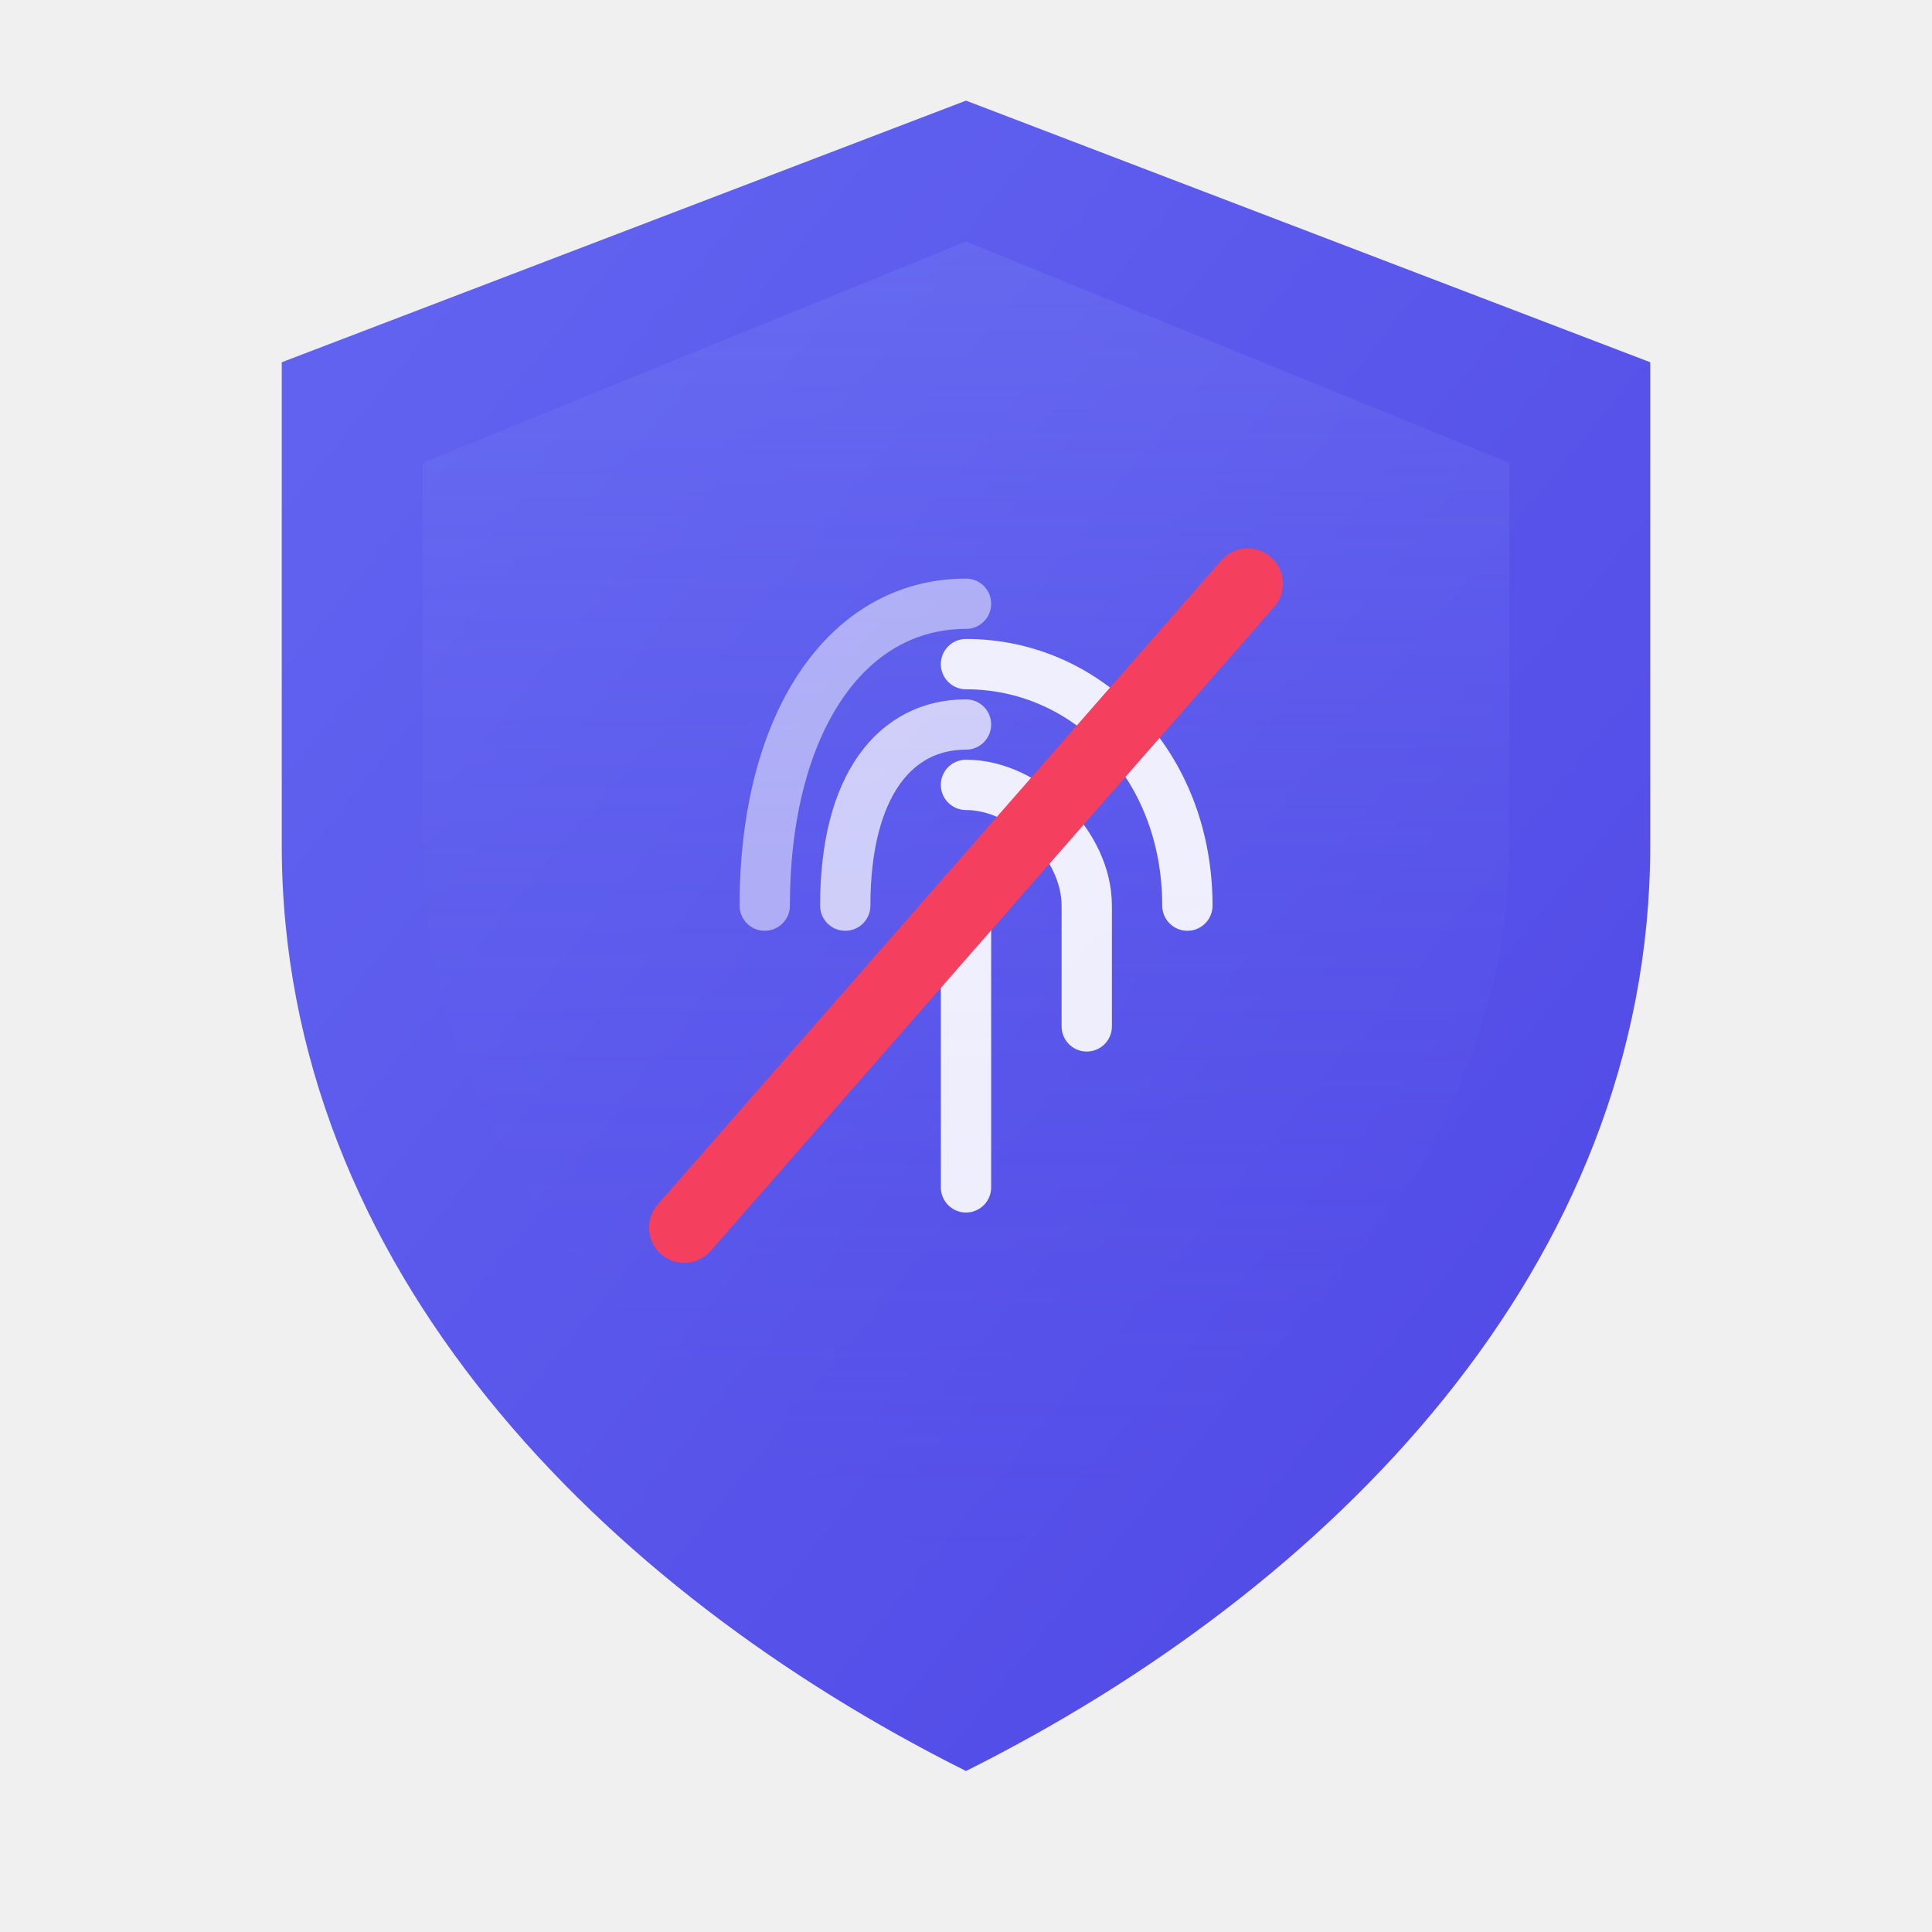
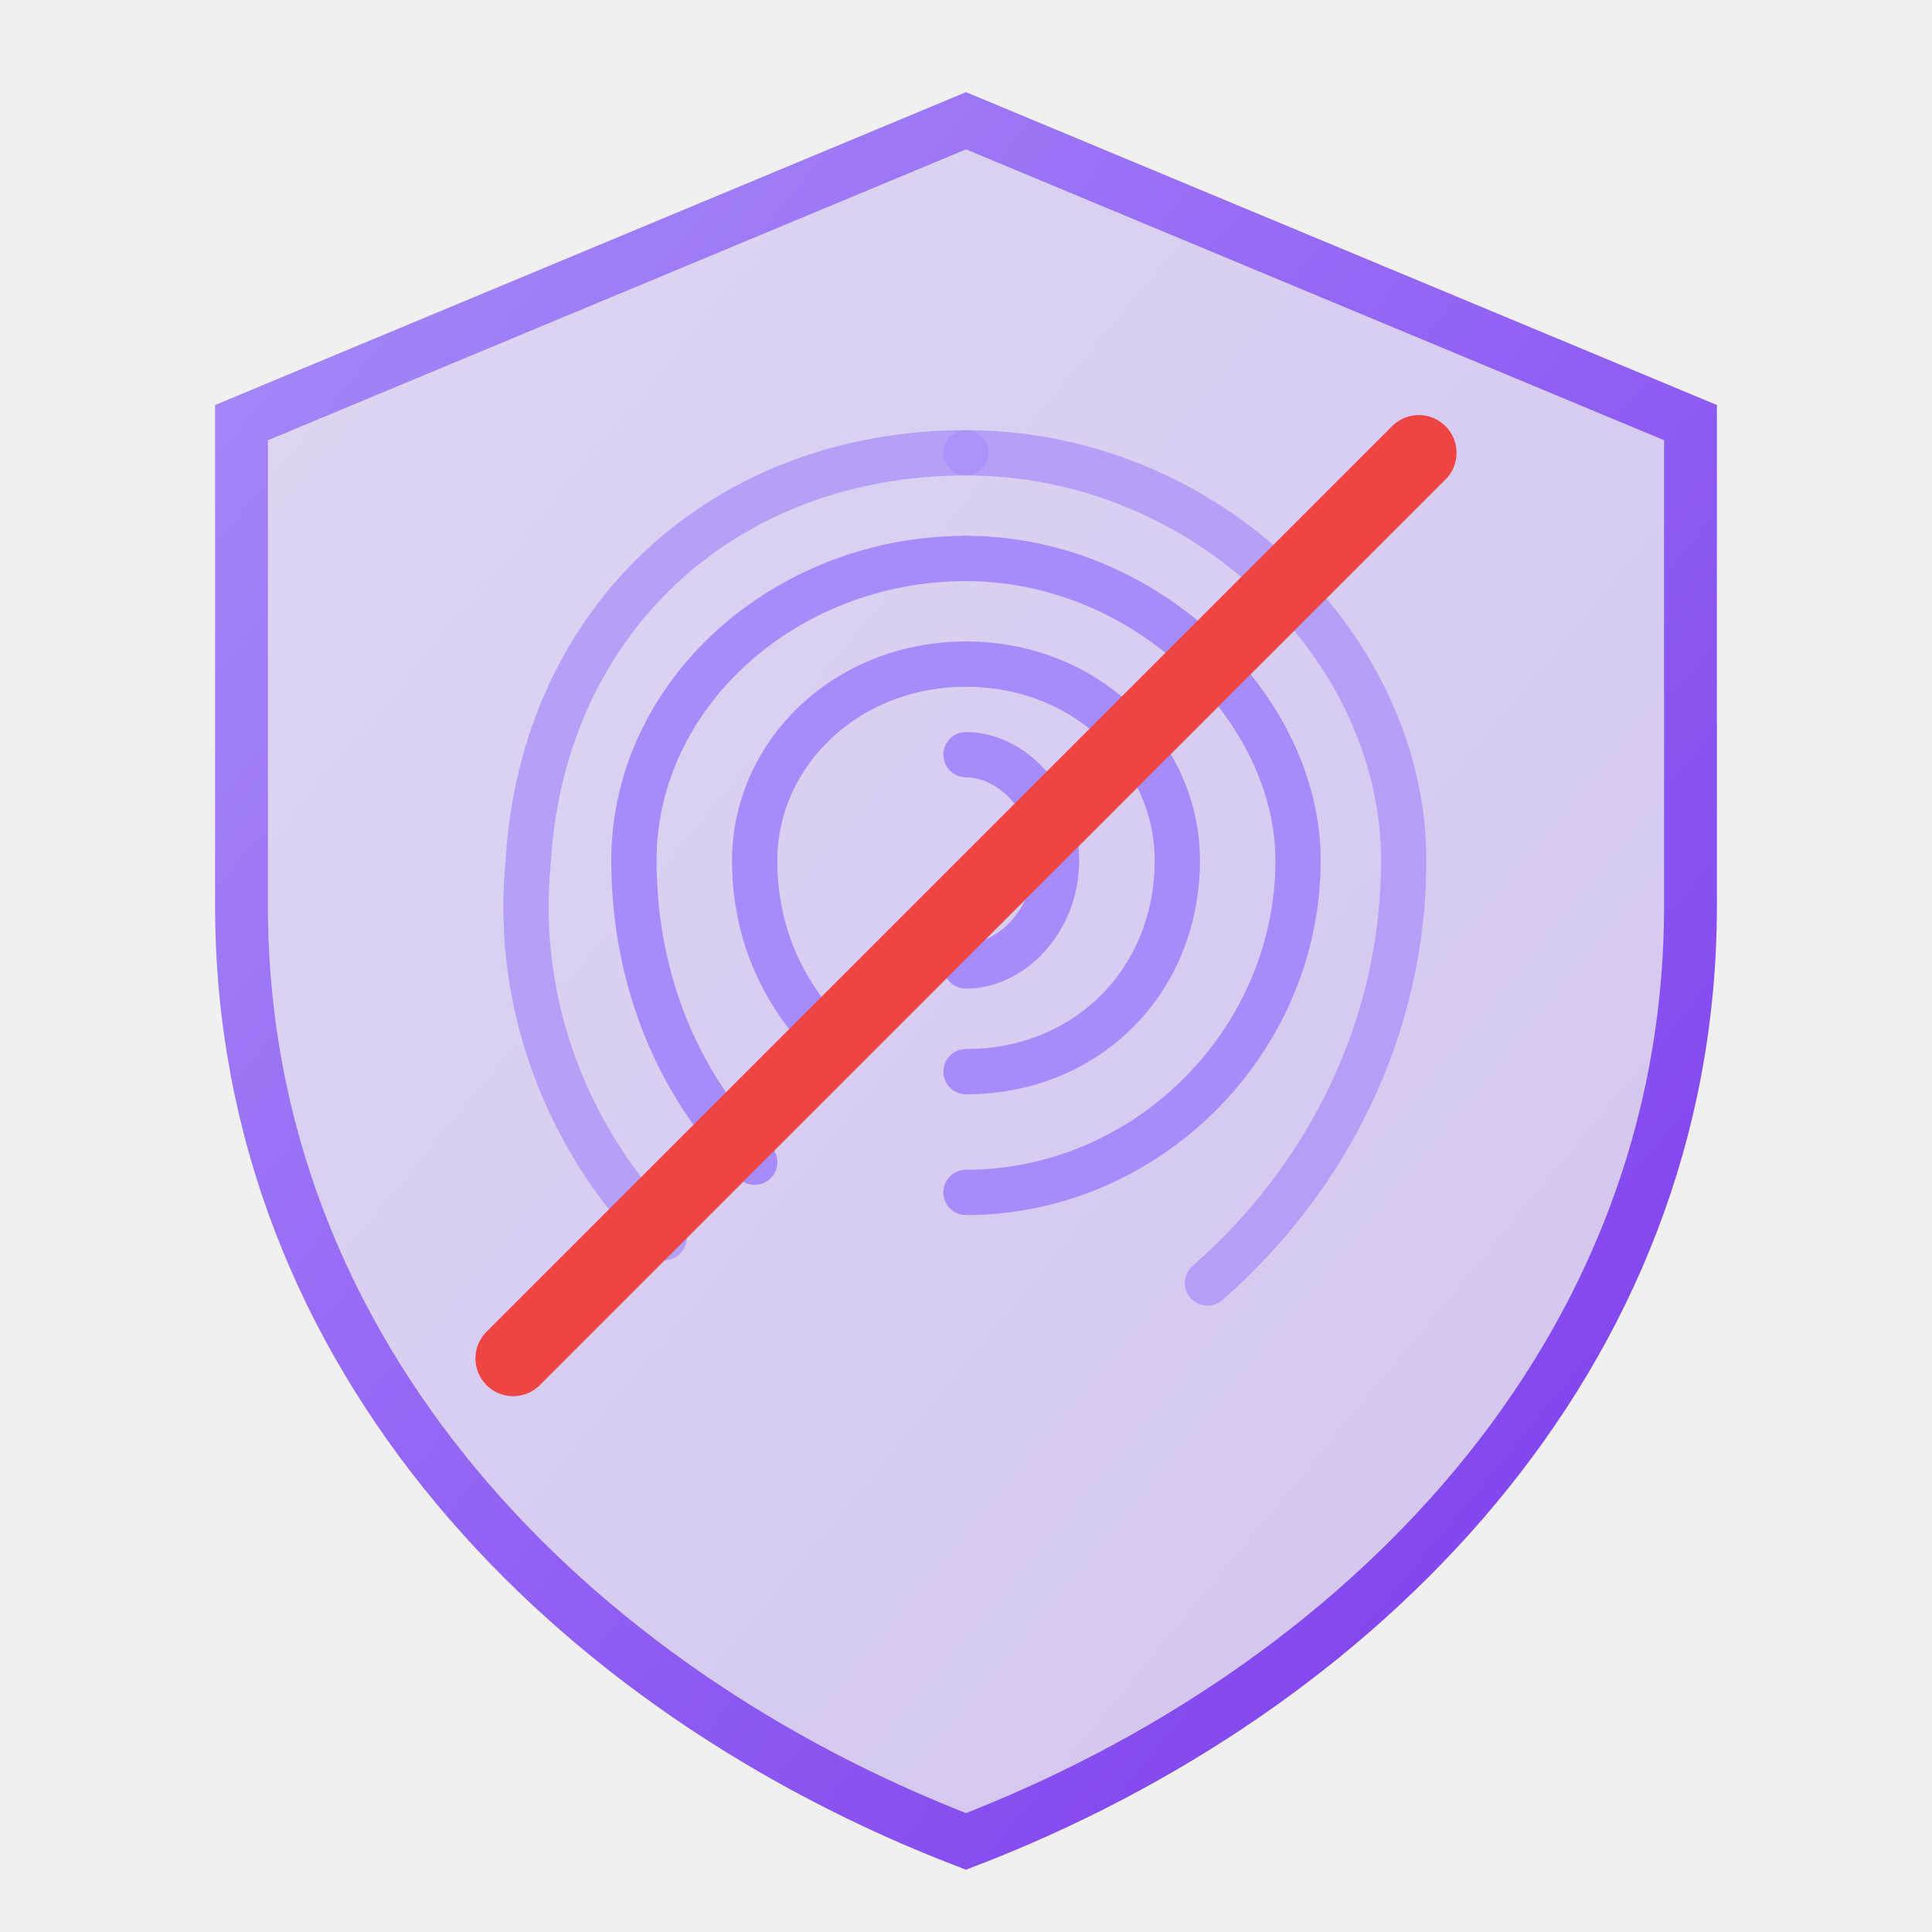
- <svg xmlns="http://www.w3.org/2000/svg" viewBox="0 0 96 96">
+ <svg xmlns="http://www.w3.org/2000/svg" viewBox="0 0 128 128" width="96" height="96">
  <defs>
-     <linearGradient id="sg96" x1="0%" y1="0%" x2="100%" y2="100%">
-       <stop offset="0%" stop-color="#6366F1" />
-       <stop offset="100%" stop-color="#4F46E5" />
-     </linearGradient>
-     <linearGradient id="ig96" x1="0%" y1="0%" x2="0%" y2="100%">
-       <stop offset="0%" stop-color="#818CF8" stop-opacity="0.25" />
-       <stop offset="100%" stop-color="#4F46E5" stop-opacity="0" />
+     <linearGradient id="g1" x1="0%" y1="0%" x2="100%" y2="100%">
+       <stop offset="0%" stop-color="#a78bfa" />
+       <stop offset="100%" stop-color="#7c3aed" />
    </linearGradient>
  </defs>
-   <path d="M48 5 L82 18 L82 42 C82 63 66 79 48 88 C30 79 14 63 14 42 L14 18 Z" fill="url(#sg96)" />
-   <path d="M48 12 L75 23 L75 42 C75 58 62 71 48 78 C34 71 21 58 21 42 L21 23 Z" fill="url(#ig96)" />
-   <g transform="translate(30, 27)">
-     <path d="M18 6 C24 6 29 11 29 18" stroke="white" stroke-width="2.5" stroke-linecap="round" fill="none" opacity="0.9" />
-     <path d="M18 12 C21 12 24 15 24 18 L24 24" stroke="white" stroke-width="2.5" stroke-linecap="round" fill="none" opacity="0.9" />
-     <path d="M18 18 L18 32" stroke="white" stroke-width="2.5" stroke-linecap="round" fill="none" opacity="0.9" />
-     <path d="M12 18 C12 12 14.5 9 18 9" stroke="white" stroke-width="2.5" stroke-linecap="round" fill="none" opacity="0.7" />
-     <path d="M8 18 C8 9 12 3 18 3" stroke="white" stroke-width="2.5" stroke-linecap="round" fill="none" opacity="0.5" />
-     <line x1="4" y1="34" x2="32" y2="2" stroke="#F43F5E" stroke-width="3.5" stroke-linecap="round" />
+   <path d="M64 8 L112 28 L112 60 C112 90 90 112 64 122 C38 112 16 90 16 60 L16 28 Z" fill="url(#g1)" opacity="0.25" />
+   <path d="M64 8 L112 28 L112 60 C112 90 90 112 64 122 C38 112 16 90 16 60 L16 28 Z" fill="none" stroke="url(#g1)" stroke-width="3.5" />
+   <g fill="none" stroke="#a78bfa" stroke-linecap="round" stroke-width="3">
+     <path d="M64 50 C67 50 70 53 70 57 C70 61 67 64 64 64" />
+     <path d="M64 44 C72 44 78 50 78 57 C78 65 72 71 64 71" />
+     <path d="M64 44 C56 44 50 50 50 57 C50 62 52 66 55 69" />
+     <path d="M64 37 C76 37 86 47 86 57 C86 69 76 79 64 79" />
+     <path d="M64 37 C52 37 42 46 42 57 C42 65 45 72 50 77" />
+     <path d="M64 30 C80 30 93 43 93 57 C93 68 88 78 80 85" opacity="0.7" />
+     <path d="M64 30 C48 30 36 41 35 57 C34 67 38 76 44 82" opacity="0.7" />
  </g>
+   <line x1="34" y1="90" x2="94" y2="30" stroke="#ef4444" stroke-width="5" stroke-linecap="round" />
</svg>
